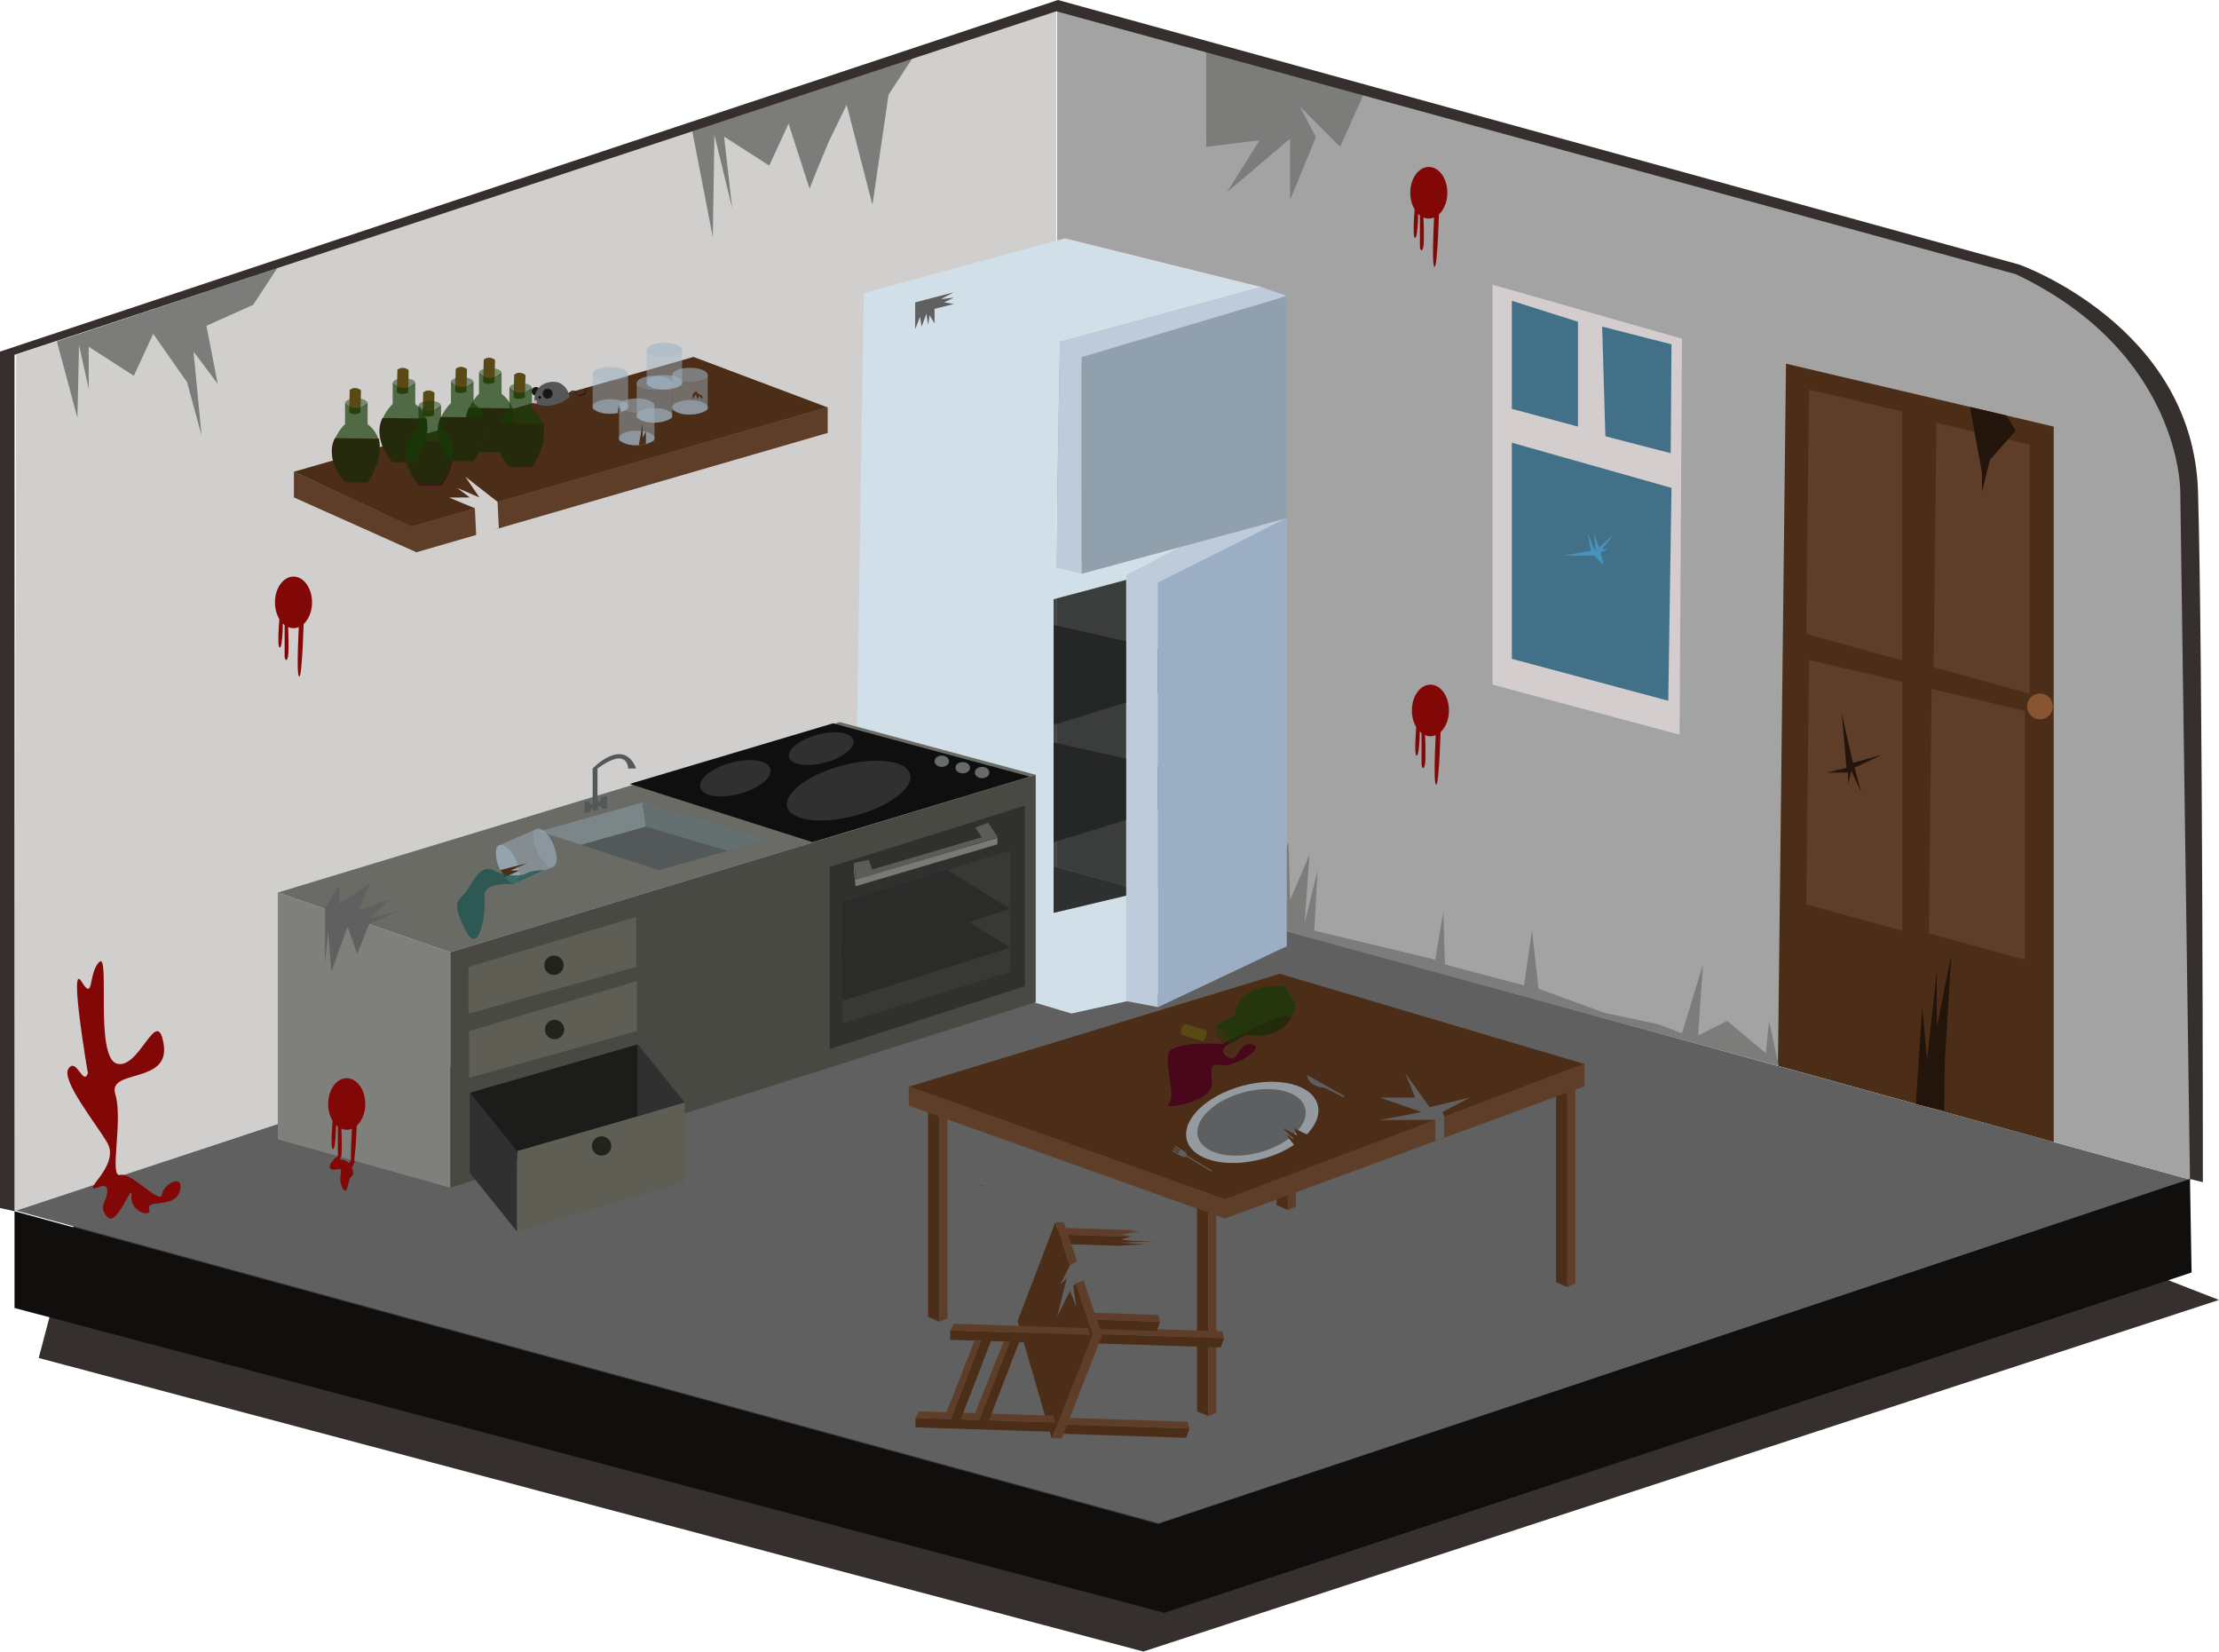
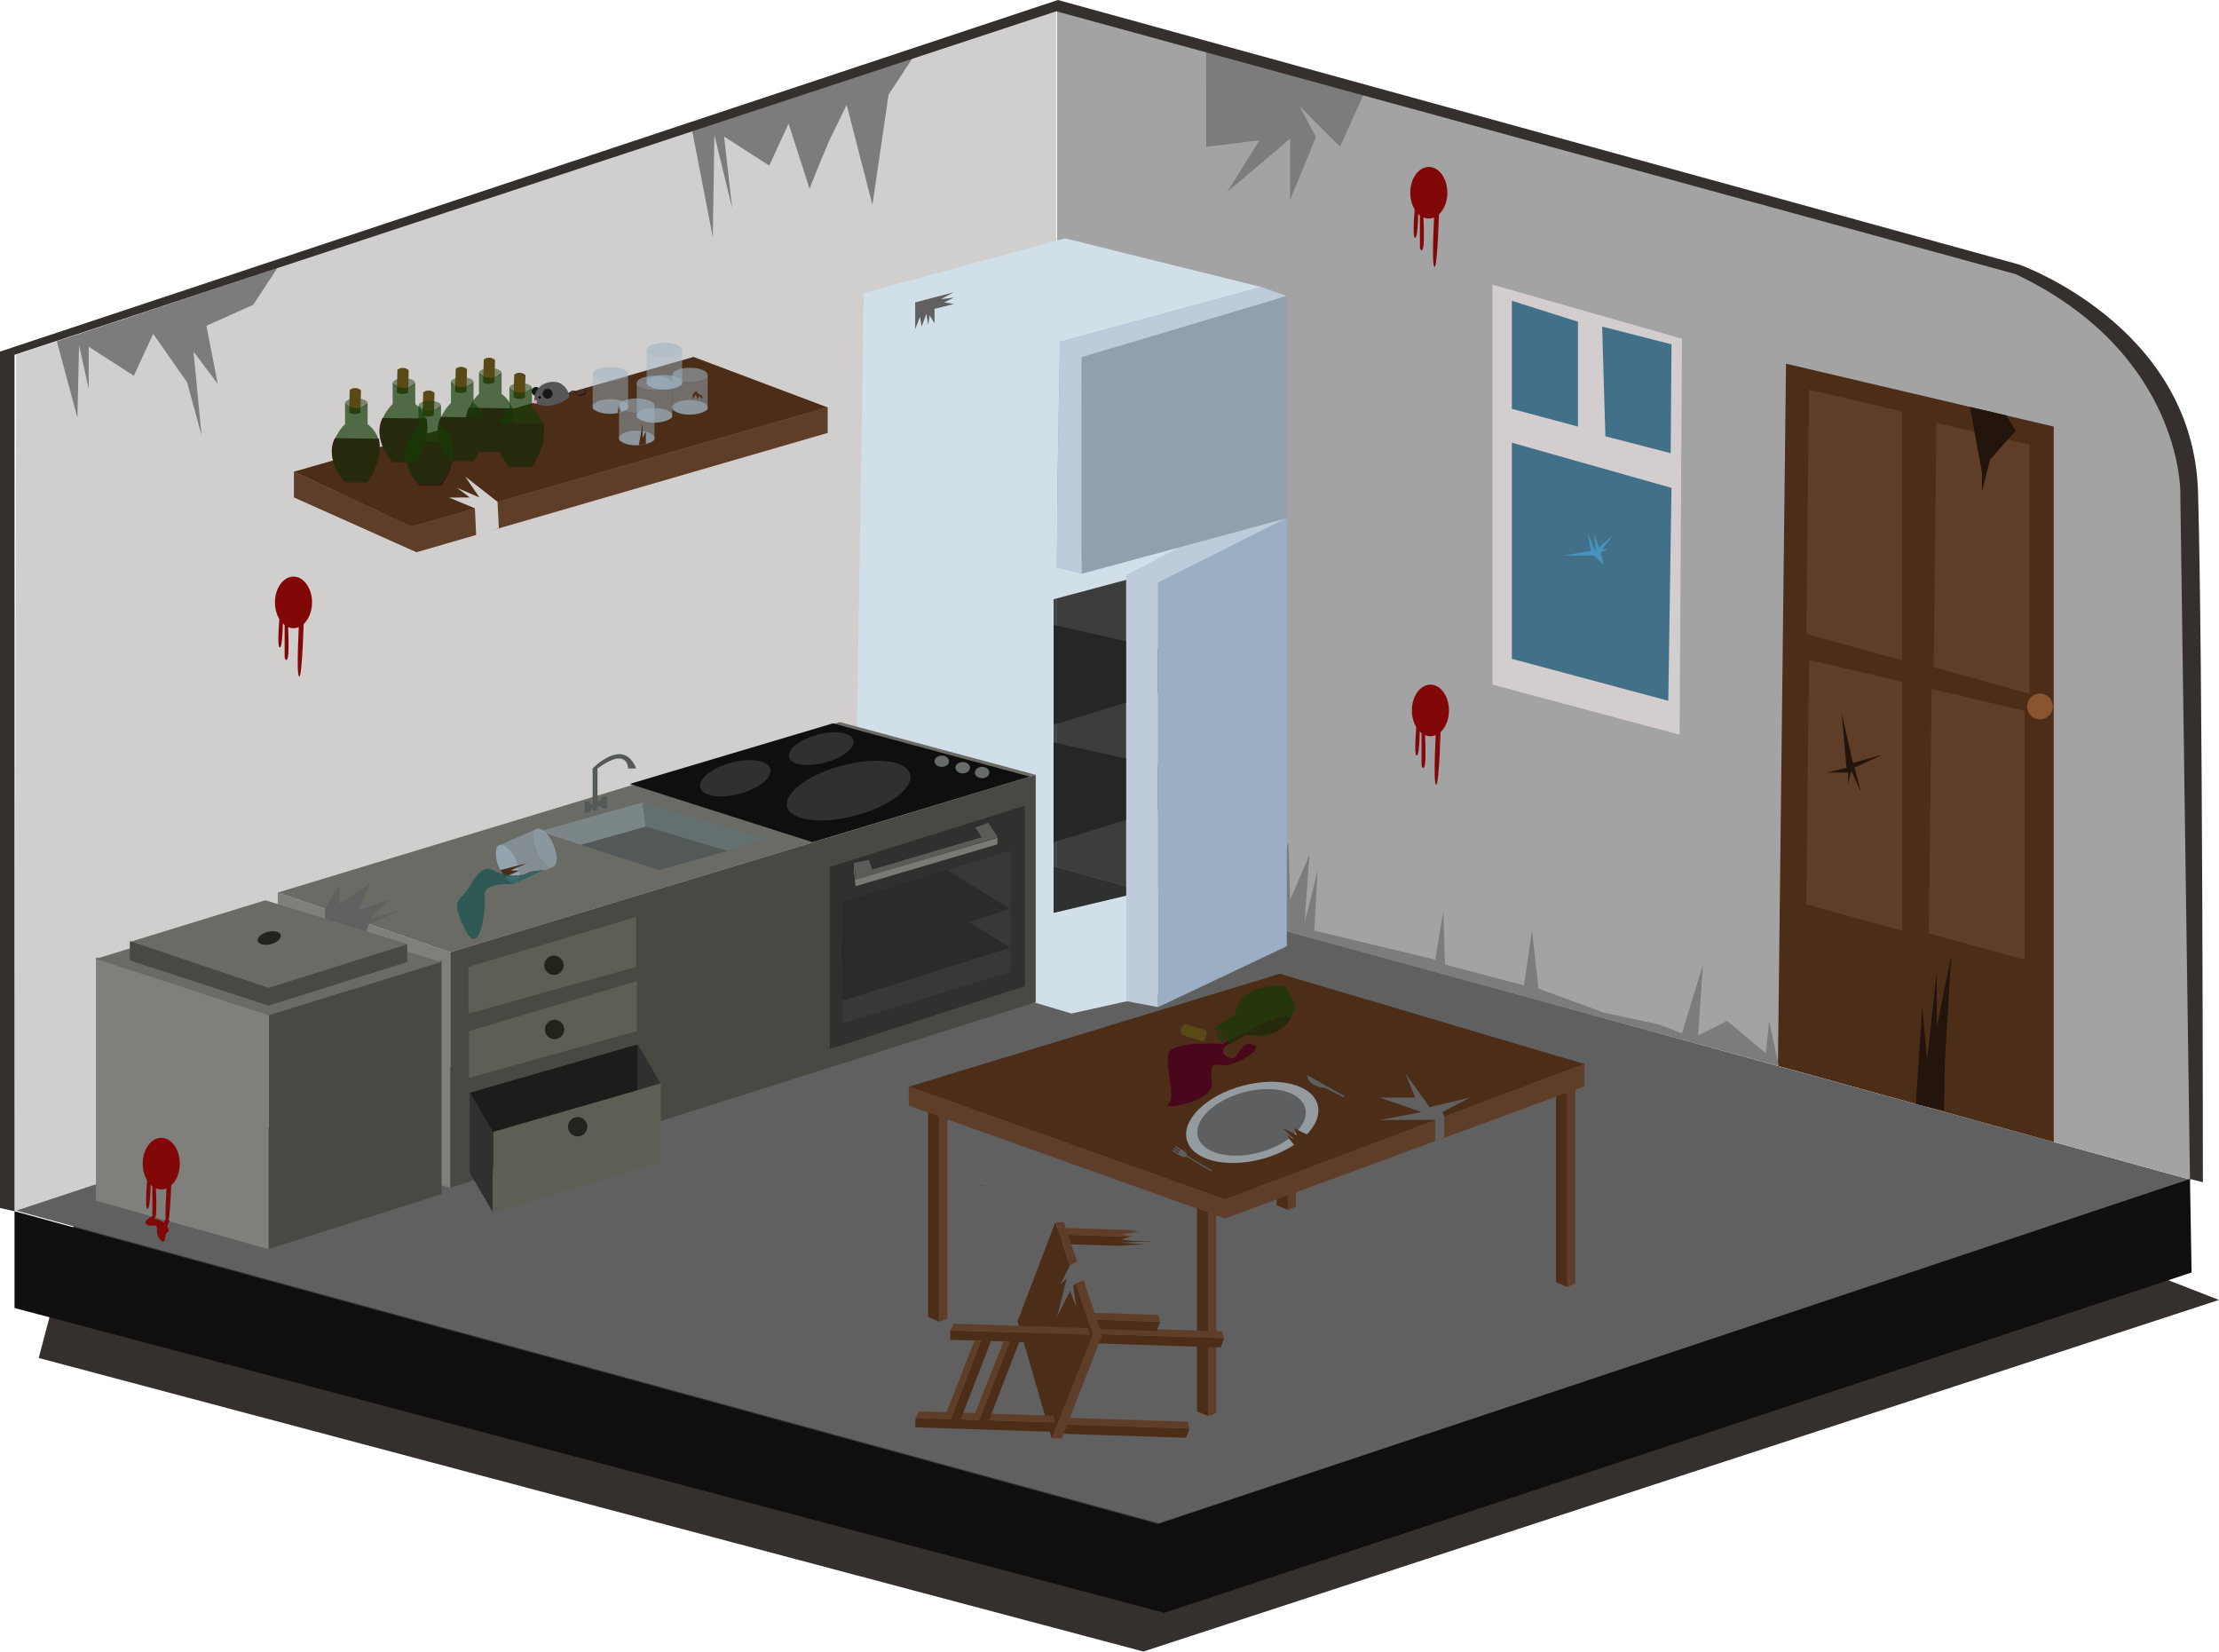
<svg xmlns="http://www.w3.org/2000/svg" viewBox="0 0 1376 1024">
  <defs>
    <style>.cls-1{fill:#35302d;}.cls-2{fill:#606060;}.cls-3{fill:#3a1c05;}.cls-4{fill:#d1cfcd;}.cls-5{fill:#a3a3a3;}.cls-6{fill:#d3cdcd;}.cls-7{fill:#427089;}.cls-8{fill:#4893bc;}.cls-9{fill:#4c2d18;}.cls-10{fill:#5e3e28;}.cls-11{fill:#895531;}.cls-12{fill:#23150c;}.cls-13{fill:#7c7c7b;}.cls-14{fill:#110f0e;}.cls-15{fill:#d1dfe9;}.cls-16,.cls-47{fill:#252626;}.cls-16{opacity:0.82;}.cls-17{fill:#6b6b66;}.cls-18{fill:#7f7f7c;}.cls-19{fill:#494944;}.cls-20,.cls-23{fill:#153a06;}.cls-20{opacity:0.48;}.cls-21{fill:#594915;}.cls-22{fill:#49071c;}.cls-23{opacity:0.68;}.cls-24,.cls-25,.cls-26{fill:#9fb5c4;}.cls-24{opacity:0.59;}.cls-25{opacity:0.47;}.cls-26{opacity:0.56;}.cls-27{fill:#161616;}.cls-28{fill:#565656;}.cls-29{fill:#db9aca;}.cls-30{fill:#535959;}.cls-31{fill:#7a8687;}.cls-32{fill:#646f70;}.cls-33{fill:#0f0f0f;}.cls-34{fill:#303030;}.cls-35{fill:#686b6b;}.cls-36{fill:#15514a;opacity:0.71;}.cls-37{fill:#30302f;}.cls-38{fill:#5b5b57;}.cls-39{fill:#7a7a75;}.cls-40{fill:#42423f;opacity:0.49;}.cls-41{fill:#5e5e54;}.cls-42{fill:#23231e;}.cls-43{fill:#1c1c1b;}.cls-44{fill:#820707;}.cls-45{fill:#939ba0;}.cls-46{fill:#5d5f60;}.cls-48{fill:#bdcbda;}.cls-49{fill:#9caec3;}.cls-50{fill:#91a0ad;}</style>
  </defs>
  <g id="piece">
    <polygon class="cls-1" points="24 842 709 1024 1376 806 1340 792 57 717 24 842" />
    <polygon class="cls-2" points="9.5 750.5 654.5 537.5 1358.5 731.5 718.5 944.5 9.5 750.5" />
    <path class="cls-3" d="M919,581" transform="translate(-287.5 -49.5)" />
    <polygon class="cls-4" points="9 751 10 220 74.89 198.47 655 6 655 537 9 751" />
    <path class="cls-5" d="M943,56l597,163s104,42,106,159,0,403,0,403L943,587Z" transform="translate(-287.5 -49.5)" />
    <polygon class="cls-6" points="925.5 176.5 1043 210 1041.5 455.5 925.5 424.5 925.5 176.5" />
    <polygon class="cls-7" points="937.5 186.5 978.5 199.5 978.5 264.5 937.5 253.5 937.5 186.5" />
    <polygon class="cls-7" points="993.5 202.5 1036.5 213.5 1036 281 995.5 270.5 993.5 202.5" />
    <polygon class="cls-7" points="937.5 274.5 1036.5 302.5 1034.5 434.5 937.5 408.5 937.5 274.5" />
    <polygon class="cls-8" points="989.5 342.5 988.5 330.5 991.5 339.5 1000.5 331.5 993.5 340.5 997.5 340.5 992.5 342.5 994.5 350.5 988.5 344.5 969.5 344.5 986.5 341.5 984.5 330.5 989.5 342.5" />
    <polygon class="cls-9" points="1102.5 660.85 1107.5 225.5 1273.5 264.5 1273.5 708.08 1102.5 660.85" />
    <polygon class="cls-10" points="1120.04 393.07 1121.78 241.56 1179.54 255.14 1179.54 409.5 1120.04 393.07" />
    <polygon class="cls-10" points="1199.06 413.69 1200.8 262.19 1258.56 275.76 1258.56 430.12 1199.06 413.69" />
    <polygon class="cls-10" points="1120.06 560.69 1121.8 409.19 1179.56 422.76 1179.56 577.12 1120.06 560.69" />
    <polygon class="cls-10" points="1196.06 578.69 1197.8 427.19 1255.56 440.76 1255.56 595.12 1196.06 578.69" />
    <circle class="cls-11" cx="1265" cy="438" r="8" />
    <polygon class="cls-12" points="1145 476 1142 442 1149 473 1167 468 1150 476 1154 491 1148 478 1146 486 1146 479 1133 479 1145 476" />
    <polygon class="cls-13" points="737 561 1103 661 1097 633 1095 653 1071 633 1053 642 1056 598 1043 640.66 1028 635 995 628 954 613 950 577 945 611 896 598 895 565 890 595 815 577 817 540 809 572 812 530 800 558 799 522 785 561 720.5 556.5 737 561" />
    <polygon class="cls-12" points="1221.57 252.3 1229 293 1229 305 1234 285 1250 267 1244.11 257.59 1221.57 252.3" />
    <polygon class="cls-13" points="95 207 116 237 125 270 120 218 135 238 128 202 157 189 171.91 166.28 35.26 211.62 48 259 49 214 55 241 55 215 83 233 95 207" />
    <polygon class="cls-13" points="489 76.67 502 117 508 102 514 87.67 525 65 541 127 551 58.67 565.91 35.95 429.26 81.29 442 147 443 83.67 454 129 449 84.67 477 102.67 489 76.67" />
    <polygon class="cls-13" points="747.92 31.73 748 91 781 87 761 119 800 86 800 124 816 85 806 66 831 91 845.61 58.41 747.92 31.73" />
    <polygon class="cls-12" points="1188 684.52 1192 624 1195 657 1201 602 1201 637 1210 592 1206 658 1205.55 688.65 1188 684.52" />
    <polygon class="cls-14" points="9 751 9 811 722 1000 1359 789 1358 731 718 945 9 751" />
    <path class="cls-1" d="M296.5,800.5l-9-2v-531l656-218,596,164s108,38,111,141,3,428,3,428l-8-2-6-426s1-86-102-135l-595-163-646,213Z" transform="translate(-287.5 -49.5)" />
  </g>
  <g id="meuble">
    <polygon class="cls-15" points="535.65 181.67 660.44 147.78 782.14 177.98 657.28 211.96 654.91 346.3 654.91 351.83 797.5 318.5 797.5 332.5 653.33 371.58 653.33 565.98 746.58 543.85 746.58 610.23 664.39 628.41 529.26 588.11 535.65 181.67" />
    <polygon class="cls-16" points="653.33 371.58 698.37 359.61 698.37 555.29 653.33 565.98 653.33 371.58" />
    <polygon class="cls-17" points="520.75 447.71 642.26 480.42 279.26 590.41 172.26 553.41 520.75 447.71" />
-     <polyline class="cls-18" points="279.26 590.41 279.26 736.41 172.26 706.41 172.26 553.41" />
+     <polyline class="cls-18" points="172.26 553.41 172.26 706.41 279.26 736.41 279.26 590.41" />
    <polygon class="cls-19" points="279.26 736.41 279.26 590.41 642.26 480.42 642.26 621.41 279.26 736.41" />
    <polygon class="cls-9" points="430.04 221.3 513.18 252.6 255.08 326.65 182.25 292.48 430.04 221.3" />
    <polygon class="cls-10" points="182.26 292.42 182.26 308.42 258.26 342.42 513.26 268.42 513.26 252.41 255.26 326.42 182.26 292.42" />
    <polygon class="cls-4" points="294.47 315.17 278.5 308.5 291.26 308.42 283.5 302.5 297.26 308.42 288.5 295.5 308.53 311.14 309.33 327.6 295.3 332.42 294.47 315.17" />
    <ellipse class="cls-20" cx="250.5" cy="237.5" rx="7" ry="3" />
    <path class="cls-21" d="M533.58,292.83l.35-14s3.08-2.92,7,.17l-.35,14S536.53,294.9,533.58,292.83Z" transform="translate(-287.5 -49.5)" />
    <path class="cls-22" d="M524.7,308.66,552,309s3,12-7,27H531S518,322,524.7,308.66Z" transform="translate(-287.5 -49.5)" />
    <ellipse class="cls-20" cx="304.03" cy="231.2" rx="7" ry="3" />
    <path class="cls-21" d="M587.11,286.53l.35-14s3.07-2.93,7,.17l-.35,14S590.06,288.6,587.11,286.53Z" transform="translate(-287.5 -49.5)" />
    <path class="cls-22" d="M578.23,302.37l27.3.33s3,12-7,27h-14S571.53,315.7,578.23,302.37Z" transform="translate(-287.5 -49.5)" />
    <path class="cls-23" d="M584.53,280.7v13s-18,16,0,36h14s17-23,0-36v-13S591.53,287.7,584.53,280.7Z" transform="translate(-287.5 -49.5)" />
    <ellipse class="cls-20" cx="322.88" cy="240.53" rx="7" ry="3" />
    <path class="cls-21" d="M606,295.85l.35-14s3.07-2.93,7,.17L613,296S608.92,297.93,606,295.85Z" transform="translate(-287.5 -49.5)" />
    <path class="cls-22" d="M597.09,311.69l27.29.34s3,12-7,27h-14S590.38,325,597.09,311.69Z" transform="translate(-287.5 -49.5)" />
    <path class="cls-23" d="M603.38,290v13s-18,16,0,36h14s17-23,0-36V290S610.38,297,603.38,290Z" transform="translate(-287.5 -49.5)" />
    <ellipse class="cls-20" cx="220.96" cy="250" rx="7" ry="3" />
    <path class="cls-21" d="M504,305.32l.35-14s3.07-2.93,7,.17l-.35,14S507,307.4,504,305.32Z" transform="translate(-287.5 -49.5)" />
    <path class="cls-22" d="M495.16,321.16l27.3.34s3,12-7,27h-14S488.46,334.5,495.16,321.16Z" transform="translate(-287.5 -49.5)" />
    <path class="cls-23" d="M501.46,299.5v13s-18,16,0,36h14s17-23,0-36v-13S508.46,306.5,501.46,299.5Z" transform="translate(-287.5 -49.5)" />
    <path class="cls-21" d="M549.58,306.83l.35-14s3.08-2.92,7,.17l-.35,14S552.53,308.9,549.58,306.83Z" transform="translate(-287.5 -49.5)" />
    <path class="cls-22" d="M541.16,323.16l27.3.34s3,12-7,27h-14S534.46,336.5,541.16,323.16Z" transform="translate(-287.5 -49.5)" />
    <ellipse class="cls-20" cx="286.65" cy="236.88" rx="7" ry="3" />
    <path class="cls-21" d="M569.74,292.2l.35-14s3.07-2.93,7,.17l-.34,14S572.69,294.28,569.74,292.2Z" transform="translate(-287.5 -49.5)" />
    <path class="cls-22" d="M560.86,308l27.29.34s3,12-7,27h-14S554.15,321.38,560.86,308Z" transform="translate(-287.5 -49.5)" />
    <path class="cls-23" d="M567.15,286.38v13s-18,16,0,36h14s17-23,0-36v-13S574.15,293.38,567.15,286.38Z" transform="translate(-287.5 -49.5)" />
    <ellipse class="cls-24" cx="378.5" cy="232" rx="11" ry="4.5" />
    <path class="cls-25" d="M655,281s0,5,11,5,11-5,11-5v22s-12,7-22,0Z" transform="translate(-287.5 -49.5)" />
    <ellipse class="cls-26" cx="378.5" cy="252" rx="11" ry="4.5" />
    <polygon class="cls-9" points="383.15 256.08 383.5 250.5 383.5 253.5 384.5 250.5 384.5 253.5 385.3 255.54 383.15 256.08" />
    <ellipse class="cls-24" cx="411.99" cy="217.05" rx="11" ry="4.5" />
    <path class="cls-25" d="M688.49,266.05s0,5,11,5,11-5,11-5v22s-12,7-22,0Z" transform="translate(-287.5 -49.5)" />
    <ellipse class="cls-26" cx="411.99" cy="237.05" rx="11" ry="4.5" />
    <ellipse class="cls-24" cx="427.84" cy="232.53" rx="11" ry="4.5" />
    <path class="cls-25" d="M704.34,281.53s0,5,11,5,11-5,11-5v22s-12,7-22,0Z" transform="translate(-287.5 -49.5)" />
    <ellipse class="cls-26" cx="427.84" cy="252.53" rx="11" ry="4.5" />
    <ellipse class="cls-24" cx="405.84" cy="237.53" rx="11" ry="4.5" />
    <path class="cls-25" d="M682.34,286.53s0,5,11,5,11-5,11-5v22s-12,7-22,0Z" transform="translate(-287.5 -49.5)" />
    <ellipse class="cls-26" cx="405.84" cy="257.53" rx="11" ry="4.5" />
    <ellipse class="cls-24" cx="394.84" cy="251.53" rx="11" ry="4.5" />
    <path class="cls-25" d="M671.34,300.53s0,5,11,5,11-5,11-5v22s-12,7-22,0Z" transform="translate(-287.5 -49.5)" />
    <ellipse class="cls-26" cx="394.84" cy="271.53" rx="11" ry="4.5" />
    <polygon class="cls-9" points="396.15 276.02 398.5 262.5 398.5 271.5 400.5 267.5 400.5 271.5 400.5 275.38 396.15 276.02" />
    <polygon class="cls-9" points="429.5 244.5 431.5 242.5 433.5 244.5 435.5 245.5 435.5 247.5 433.5 245.5 432.5 247.5 431.5 244.5 429.5 247.5 429.5 244.5" />
    <circle class="cls-27" cx="332.35" cy="242.64" r="2.69" />
    <path class="cls-28" d="M640.84,295.6a13.93,13.93,0,0,0-1-3c-1.43-3.13-4.71-7.43-11.66-6.15-10.64,2-9.42,12.82-9.42,12.82S628.45,305.37,640.84,295.6Z" transform="translate(-287.5 -49.5)" />
    <path class="cls-27" d="M640.56,294.4s1.55-4.14,4.08-1,3.51,1.2,4.67.85,1.58-.07,1.66-2.5-.83-1.45-.58-.62c.43,1.47-.08,2.42-.93,2.27-2.25,1.88-4.53.95-4.49-.26s-4-2.81-4.52.94Z" transform="translate(-287.5 -49.5)" />
    <circle class="cls-27" cx="339.59" cy="244.1" r="3.07" />
    <circle class="cls-29" cx="331.89" cy="249.19" r="1.15" />
    <circle cx="334.66" cy="246.37" r="0.77" />
    <ellipse class="cls-20" cx="266.5" cy="251.5" rx="7" ry="3" />
    <path class="cls-23" d="M547,301v13s-18,16,0,36h14s17-23,0-36V301S554,308,547,301Z" transform="translate(-287.5 -49.5)" />
-     <path class="cls-23" d="M531,287v13s-18,16,0,36h14s17-23,0-36V287S538,294,531,287Z" transform="translate(-287.5 -49.5)" />
    <polygon class="cls-30" points="334.5 515.5 408.5 539.5 476.5 520.5 398.5 499.5 334.5 515.5" />
    <polygon class="cls-31" points="398.5 497.5 400.5 512.5 360.14 523.82 334.5 515.5 398.5 497.5" />
    <polygon class="cls-32" points="451.17 527.58 476.5 520.5 398.5 497.5 400.5 512.5 451.17 527.58" />
    <path class="cls-30" d="M655,552V526s19-20,27,0h-5s0-14-19,0v26Z" transform="translate(-287.5 -49.5)" />
    <polygon class="cls-30" points="369.5 497.5 372.5 496.5 372.5 494.5 376.5 493.5 376.5 501.5 373.5 501.5 372.5 499.5 368.5 500.5 369.5 497.5" />
    <polygon class="cls-30" points="368.98 500.54 366.2 501.47 366.2 503.32 362.5 504.25 362.5 496.84 365.28 496.84 366.2 498.69 369.91 497.77 368.98 500.54" />
    <polygon class="cls-33" points="516.5 448.5 638.5 481.5 503.81 522.16 390.5 486.06 516.5 448.5" />
    <ellipse class="cls-34" cx="743.5" cy="532" rx="22.5" ry="10" transform="translate(-399.26 159.47) rotate(-14.89)" />
    <ellipse class="cls-34" cx="796.76" cy="513.64" rx="20.63" ry="8.96" transform="translate(-392.75 172.54) rotate(-14.89)" />
    <ellipse class="cls-34" cx="813.76" cy="539.64" rx="39.44" ry="16.04" transform="translate(-398.86 177.78) rotate(-14.89)" />
    <ellipse class="cls-35" cx="597" cy="476" rx="4.5" ry="3.5" />
    <ellipse class="cls-35" cx="609" cy="479" rx="4.5" ry="3.5" />
    <ellipse class="cls-35" cx="584" cy="472" rx="4.5" ry="3.5" />
    <ellipse class="cls-24" cx="625.38" cy="575.24" rx="5.66" ry="12.8" transform="translate(-465.38 248.67) rotate(-23.58)" />
    <path class="cls-25" d="M620.84,563.26s-5.76,2.52-.64,14.25,10.88,9.21,10.88,9.21l-25.35,11.06s-13.65-9.27-10.24-23.45Z" transform="translate(-287.5 -49.5)" />
    <ellipse class="cls-26" cx="602.34" cy="585.3" rx="5.66" ry="12.8" transform="translate(-471.33 240.29) rotate(-23.58)" />
    <polygon class="cls-9" points="310.26 539.47 326.94 535.17 316.57 539.7 322.11 539.82 317.5 541.83 313.03 543.78 310.26 539.47" />
    <path class="cls-36" d="M605.73,597.78S587,596,588,605s-3,39-12,21-4-18,0-23,9-18,17-14,18,4,21,2,11.38-2,11.38-2Z" transform="translate(-287.5 -49.5)" />
    <polygon class="cls-37" points="514.5 537.5 635.5 499.5 635.5 611.5 514.5 650.5 514.5 537.5" />
    <polygon class="cls-38" points="529.53 535.13 538.77 533.13 540.77 539.13 608.77 519.13 604.77 513.13 612.77 510.13 618.77 519.13 530.95 545.58 529.53 535.13" />
    <polygon class="cls-39" points="618.5 523.5 618.5 519.5 530.5 545.5 529.5 535.5 529.5 539.5 530.5 549.5 618.5 523.5" />
    <polygon class="cls-27" points="626.5 563.59 587.5 539.5 522.5 559.5 522.5 596.5 626.5 563.59" />
    <polygon class="cls-27" points="626.5 587.57 587.5 563.48 522.5 583.48 522.5 620.48 626.5 587.57" />
    <polygon class="cls-40" points="522.5 559.5 626.5 527.5 626.5 602.5 522.5 634.5 522.5 559.5" />
    <polygon class="cls-41" points="290.5 599.5 394.5 568.5 394.5 599.5 290.5 628.5 290.5 599.5" />
    <circle class="cls-42" cx="343.5" cy="598.5" r="6" />
    <polygon class="cls-41" points="290.9 639.32 394.9 608.32 394.9 639.32 290.9 668.32 290.9 639.32" />
    <circle class="cls-42" cx="343.9" cy="638.32" r="6" />
    <polygon class="cls-43" points="291.5 677.5 395.5 647.5 395.5 696.5 291.5 727.5 291.5 677.5" />
    <polygon class="cls-9" points="575.5 688.5 575.5 816.5 582.5 819.5 582.5 688.5 575.5 688.5" />
    <polygon class="cls-10" points="587.5 817.5 587.5 691.5 582.5 688.5 582.5 819.5 587.5 817.5" />
    <polygon class="cls-9" points="742.26 747.03 742.26 875.03 749.26 878.03 749.26 747.03 742.26 747.03" />
    <polygon class="cls-10" points="754.26 876.03 754.26 750.03 749.26 747.03 749.26 878.03 754.26 876.03" />
    <polygon class="cls-9" points="964.88 666.96 964.88 794.96 971.88 797.96 971.88 666.96 964.88 666.96" />
    <polygon class="cls-10" points="976.88 795.96 976.88 669.96 971.88 666.96 971.88 797.96 976.88 795.96" />
    <polygon class="cls-9" points="791.6 619.22 791.6 747.22 798.6 750.22 798.6 619.22 791.6 619.22" />
    <polygon class="cls-10" points="803.6 748.22 803.6 622.22 798.6 619.22 798.6 750.22 803.6 748.22" />
    <polygon class="cls-9" points="563.62 673.76 759.62 743.76 982.62 659.76 793.62 603.76 563.62 673.76" />
    <polygon class="cls-10" points="563.5 673.5 563.5 685.5 759.5 755.5 982.5 673.5 982.5 659.5 759.5 743.5 563.5 673.5" />
    <polygon class="cls-9" points="654.48 888.86 735.54 891.48 737.63 885.71 654.67 883.03 654.48 888.86" />
    <polygon class="cls-10" points="736.49 881.51 656.7 878.93 654.67 883.03 737.63 885.71 736.49 881.51" />
    <polygon class="cls-9" points="675.91 832.84 756.97 835.46 759.06 829.69 676.1 827.01 675.91 832.84" />
    <polygon class="cls-10" points="757.92 825.48 678.13 822.91 676.1 827.01 759.06 829.69 757.92 825.48" />
    <polygon class="cls-9" points="653.9 771.18 734.95 773.79 737.04 768.02 654.08 765.35 653.9 771.18" />
    <polygon class="cls-10" points="735.91 763.82 656.12 761.24 654.08 765.35 737.04 768.02 735.91 763.82" />
    <polygon class="cls-9" points="636.23 822.63 717.28 825.25 719.37 819.48 636.41 816.8 636.23 822.63" />
    <polygon class="cls-10" points="718.24 815.28 638.45 812.7 636.41 816.8 719.37 819.48 718.24 815.28" />
    <polygon class="cls-9" points="677.86 827.81 652.21 892.11 630.99 819.17 654.41 757.91 677.86 827.81" />
    <polygon class="cls-10" points="652.38 891.8 658.38 891.99 683.47 827.77 659.71 757.97 654.71 757.8 677.47 827.57 652.38 891.8" />
    <polygon class="cls-9" points="567.56 885.02 652.24 887.75 654.41 881.99 567.75 879.19 567.56 885.02" />
    <polygon class="cls-10" points="653.23 877.78 569.87 875.09 567.75 879.19 654.41 881.99 653.23 877.78" />
    <polygon class="cls-9" points="589.13 830.71 673.81 833.44 675.99 827.67 589.32 824.88 589.13 830.71" />
    <polygon class="cls-10" points="674.8 823.47 591.44 820.77 589.32 824.88 675.99 827.67 674.8 823.47" />
    <polygon class="cls-9" points="593.85 885.05 615.19 829.67 610.25 826.28 588.4 882.95 593.85 885.05" />
    <polygon class="cls-9" points="611.56 885.14 632.9 829.77 627.96 826.37 606.11 883.04 611.56 885.14" />
    <polygon class="cls-10" points="622.31 831.8 604.51 876.57 607.97 879.15 626.3 831.92 622.31 831.8" />
    <polygon class="cls-10" points="604.32 831.22 586.39 876.98 589.74 879.77 608.31 831.34 604.32 831.22" />
    <polyline class="cls-10" points="609.5 735.5 608.37 735.13 608.37 734.62 610.5 735.5 609.5 735.5" />
    <polygon class="cls-2" points="667.93 782.11 663.44 784.55 657.5 796.5 661.5 792.5 655.5 816.5 663.5 800.5 667.5 810.5 665.5 797.5 667.09 795.74 671.97 793.98 667.93 782.11" />
    <polygon class="cls-2" points="890.04 707.5 890.04 694.33 855.5 694.5 881.5 689.5 855.5 680.5 877.5 680.5 871.5 665.5 886.5 686.5 911.5 680.5 894.5 689.5 895.56 692.25 895.51 705.49 890.04 707.5" />
    <polygon class="cls-2" points="706.84 762.48 699.91 763.5 707.08 763.5 695.14 765.5 701.86 766.58 695.14 768.5 702.3 769.5 716.63 769.5 695.14 770.5 709.46 771.5 694.04 772.31 734.5 777.5 740.5 765.5 735.73 761.5 706.84 762.48" />
    <polygon class="cls-2" points="201.56 562.99 201.5 597.5 203.5 577.5 205.5 602.5 215.5 574.5 221.5 591.5 228.92 572.78 248.5 564.5 229.5 569.5 241.5 557.5 222.5 564.5 229.5 547.5 210.5 560.5 210.5 548.5 201.56 562.99" />
    <polygon class="cls-2" points="567.5 187.5 591.22 181.27 583.5 185.5 591.5 184.5 585.5 187.5 591.5 188.5 579.5 191.5 579.5 200.5 576.5 195.5 575.5 201.5 574.5 194.5 571.5 202.5 570.5 196.5 567.5 204.07 567.5 187.5" />
    <path class="cls-44" d="M461,430s-2,21,0,21,2-20,2-20l1,2v24s1,4,2,0,0-23,0-23h7s-2,34,0,35,3-39,3-39Z" transform="translate(-287.5 -49.5)" />
    <ellipse class="cls-44" cx="182" cy="373.5" rx="11.5" ry="16" />
    <path class="cls-44" d="M1166,497s-2,21,0,21,2-20,2-20l1,2v24s1,4,2,0,0-23,0-23h7s-2,34,0,35,3-39,3-39Z" transform="translate(-287.5 -49.5)" />
    <ellipse class="cls-44" cx="887" cy="440.5" rx="11.5" ry="16" />
    <path class="cls-44" d="M1165,176s-2,21,0,21,2-20,2-20l1,2v24s1,4,2,0,0-23,0-23h7s-2,34,0,35,3-39,3-39Z" transform="translate(-287.5 -49.5)" />
    <ellipse class="cls-44" cx="886" cy="119.5" rx="11.5" ry="16" />
-     <path class="cls-44" d="M494,741s-2,21,0,21,2-20,2-20l1,2v23h2c1-4,0-22,0-22h7s-2,29,0,28,3-32,3-32Z" transform="translate(-287.5 -49.5)" />
-     <ellipse class="cls-44" cx="215" cy="684.5" rx="11.5" ry="16" />
-     <path class="cls-44" d="M497,766.36,494,769s0,2,2,1l3.18-3Z" transform="translate(-287.5 -49.5)" />
-     <path class="cls-44" d="M499.13,768.54c5.29-.34,9.32,8.76,6.32,10.29-2.44,1.25-2.15,13.84-5.72,6.9s2.28-12.52-3.17-11.25-5.43-2.07-3.23-4.58l2.2-2.51Z" transform="translate(-287.5 -49.5)" />
-     <polyline class="cls-44" points="217.62 719.13 214.5 724.5 216.5 726.5 220.24 719.87" />
-     <path class="cls-44" d="M342,715s-12-70-4-57,4-5,11-12-3,59,11,63,25-37,29-12-35,15-30,31-4,52,3,50,25,19,26,12,14-13,11-2-21,5-19,11-12,2-11-8-9,20-15,13,0-9,0-16-8,0-9-2,16-16,9-28-29-39-24-46S339,723,342,715Z" transform="translate(-287.5 -49.5)" />
    <ellipse class="cls-45" cx="1064" cy="745.5" rx="42" ry="23.5" transform="translate(-444.71 252.7) rotate(-15.07)" />
    <ellipse class="cls-46" cx="1063.55" cy="745.49" rx="34.42" ry="19.26" transform="translate(-444.72 252.58) rotate(-15.07)" />
    <path class="cls-46" d="M1038.59,775.87l-15.65-9.36s-.75,1.25-3.36-.31l-5.21-3.13.37-.62,3.48,2.08.37-.62-3.48-2.08.37-.63,3.48,2.08.38-.62-3.48-2.08.37-.62,3.48,2.08,1.74,1s2.61,1.56,1.86,2.81l15.65,9.36Z" transform="translate(-287.5 -49.5)" />
    <path class="cls-46" d="M1121,729l-23-13s0,7,11,8l12,6Z" transform="translate(-287.5 -49.5)" />
    <polygon class="cls-9" points="802.44 709.95 797.5 703.5 802.5 706.5 795.5 699.5 804.15 703.8 802.5 699.5 808.5 702.5 810.5 703.31 816.5 707.5 802.44 709.95" />
    <ellipse class="cls-20" cx="1045.41" cy="691.41" rx="3" ry="7" transform="translate(-493.23 567.11) rotate(-30.06)" />
    <path class="cls-21" d="M1033.49,695.22,1020.13,691s-2-3.76,2.1-6.68l13.36,4.21S1036.3,693,1033.49,695.22Z" transform="translate(-287.5 -49.5)" />
    <path class="cls-22" d="M1049,697s-35-3-37,6,5,27,0,31,28-1,27-13,0-12,7-11,27-11,18-13-8,12-15,8S1049,697,1049,697Z" transform="translate(-287.5 -49.5)" />
    <path class="cls-22" d="M1085,679l2.74,1.87S1083,694,1060,691l-11.08,6.48L1045,697S1079,679,1085,679Z" transform="translate(-287.5 -49.5)" />
    <path class="cls-23" d="M1048.92,697.48l11.26-6.52s22.88,7.57,31.18-18l-7-12.13s-28.44-3.19-31.18,18.05l-11.26,6.51S1051.47,687.91,1048.92,697.48Z" transform="translate(-287.5 -49.5)" />
    <polygon class="cls-47" points="653.33 522.16 769.5 486.5 653.33 460.3 653.33 522.16" />
    <polyline class="cls-47" points="653.5 387.5 653.5 449.36 769.67 413.7" />
    <polygon class="cls-48" points="797.5 321.5 748.92 330.09 698.37 356.57 698.37 620.71 718.13 624.46 718.13 361.31 797.5 321.5" />
    <polygon class="cls-49" points="718.13 624.46 797.94 586.68 797.94 321.01 718.13 361.31 718.13 624.46" />
    <polygon class="cls-48" points="797.94 183.51 782.14 177.98 657.28 211.96 654.91 351.83 670.71 355.78 670.65 225.39 797.94 183.51" />
    <polygon class="cls-50" points="670.71 221.44 797.94 183.51 797.94 321.29 670.71 355.78 670.71 221.44" />
-     <polygon class="cls-41" points="320.64 713.7 424.64 683.7 424.64 732.7 320.64 763.7 320.64 713.7" />
-     <circle class="cls-42" cx="373.04" cy="710.52" r="6" />
-     <polygon class="cls-34" points="291.5 677.5 320.5 713.5 320.5 763.5 291.5 727.5 291.5 677.5" />
-     <polygon class="cls-34" points="395.5 647.5 424.5 683.5 395.5 692.11 395.5 647.5" />
+     <path class="cls-9" d="M567,640" transform="translate(-287.5 -49.5)" />
+     <path class="cls-41" d="M567,640" transform="translate(-287.5 -49.5)" />
+     <polygon class="cls-19" points="166.5 774.5 273.81 740.35 273.81 595.83 166.5 628.5 166.5 774.5" />
+     <polygon class="cls-18" points="59.5 744.5 166.5 774.5 166.5 628.5 59.5 593.5 59.5 744.5" />
+     <polygon class="cls-17" points="163.5 562.5 273.5 596.5 166.5 629.5 59.5 594.5 163.5 562.5" />
+     <polygon class="cls-17" points="151.08 569.26 239.5 596.59 153.49 623.12 67.49 594.98 151.08 569.26" />
+     <polygon class="cls-17" points="164.55 558.19 252.97 585.52 166.96 612.05 80.96 583.91 164.55 558.19" />
+     <polygon class="cls-19" points="80.5 595.5 80.5 583.5 166.5 612.5 252.5 585.5 252.5 596.5 166.5 623.5 80.5 595.5" />
+     <ellipse class="cls-42" cx="454.47" cy="631.09" rx="7.36" ry="3.94" transform="translate(-430.96 84.3) rotate(-14.49)" />
+     <path class="cls-44" d="M379,778s-2,21,0,21,2-20,2-20l1,2v23h2c1-4,0-22,0-22h7s-2,29,0,28,3-32,3-32Z" transform="translate(-287.5 -49.5)" />
+     <ellipse class="cls-44" cx="100" cy="721.5" rx="11.5" ry="16" />
+     <path class="cls-44" d="M382,803.36,379,806s0,2,2,1l3.18-3Z" transform="translate(-287.5 -49.5)" />
+     <path class="cls-44" d="M384.18,805.42c5,.32,9.88,7.28,7.17,8.05-2.21.63-.57,9.68-4.74,4.32s.83-8.72-4.26-8.4-5.42-2.07-3.59-3.63l1.84-1.56Z" transform="translate(-287.5 -49.5)" />
+     <polyline class="cls-44" points="102.62 756.13 99.5 761.5 101.5 763.5 105.24 756.87" />
+     <polygon class="cls-41" points="305.79 701.8 409.79 671.8 409.79 720.8 305.79 751.8 305.79 701.8" />
+     <circle class="cls-42" cx="358.18" cy="698.62" r="6" />
+     <polygon class="cls-34" points="305.5 751.5 291.5 727.5 291.5 677.5 305.5 701.5 305.5 751.5" />
+     <polygon class="cls-34" points="395.5 647.5 409.5 671.5 395.5 675.92 395.5 647.5" />
+   </g>
+   <g id="bouteille">
+     <path class="cls-23" d="M531,287v13s-18,16,0,36h14s17-23,0-36V287S538,294,531,287Z" transform="translate(-287.5 -49.5)" />
  </g>
</svg>
